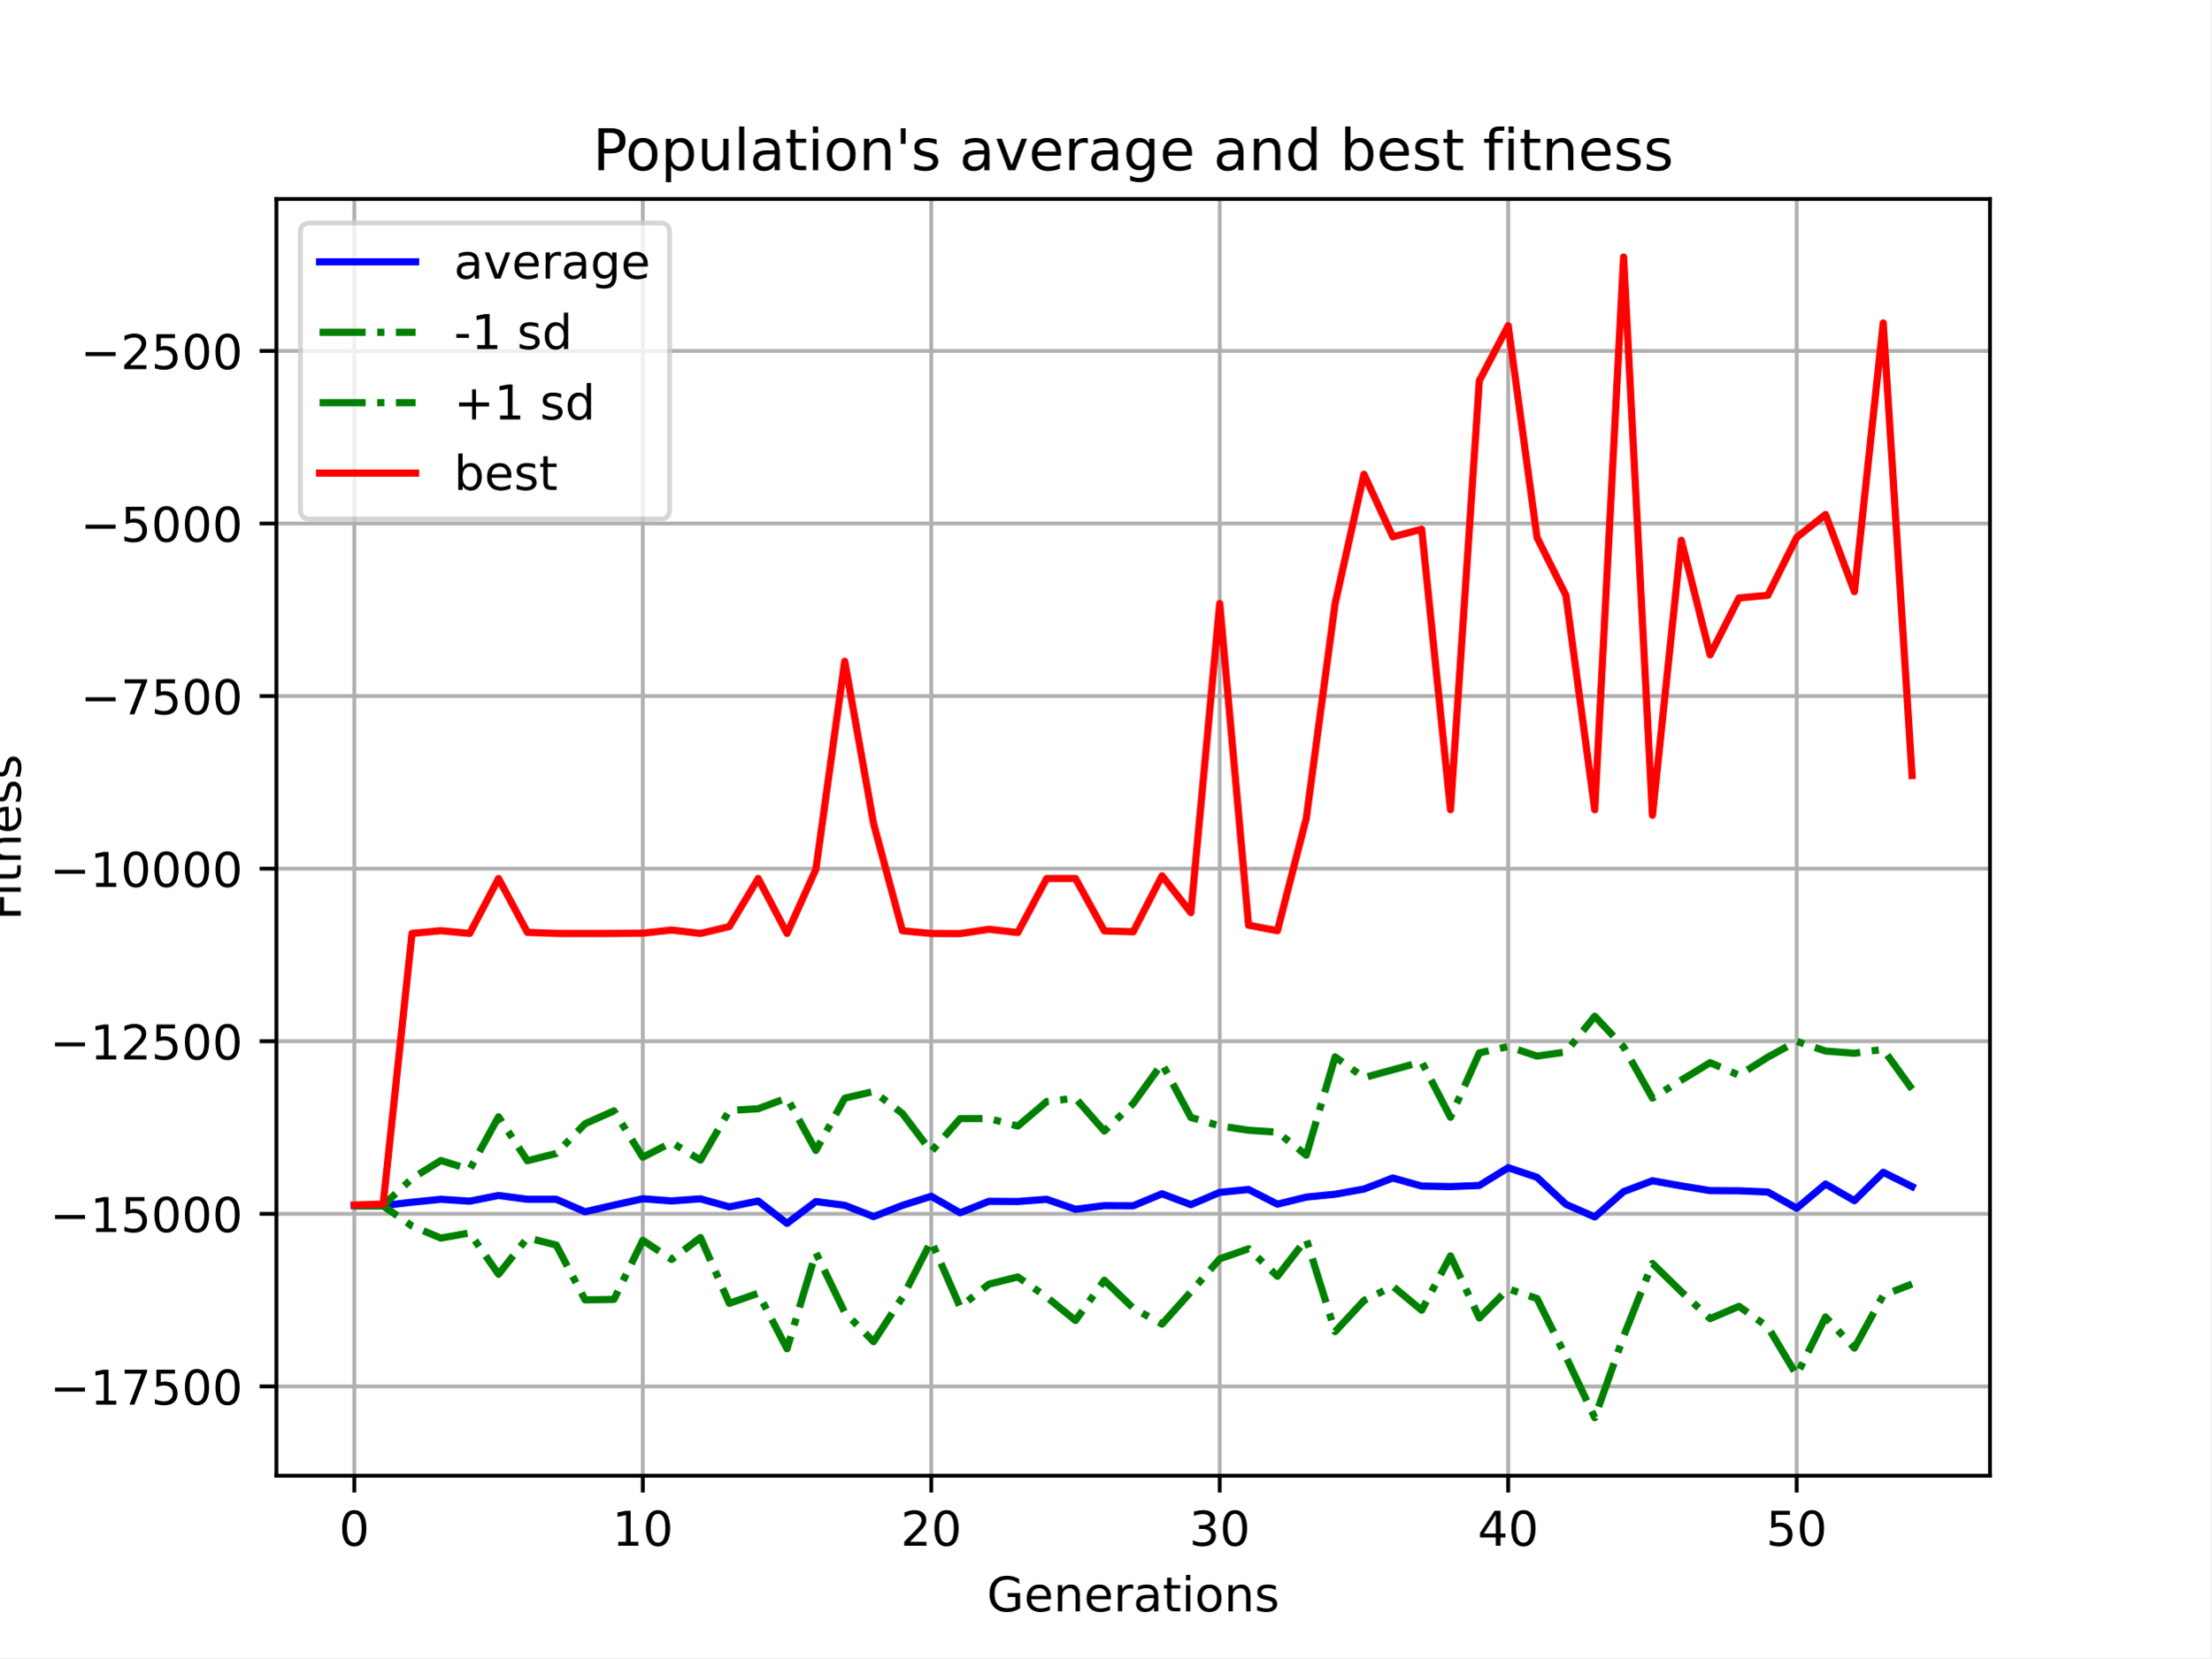
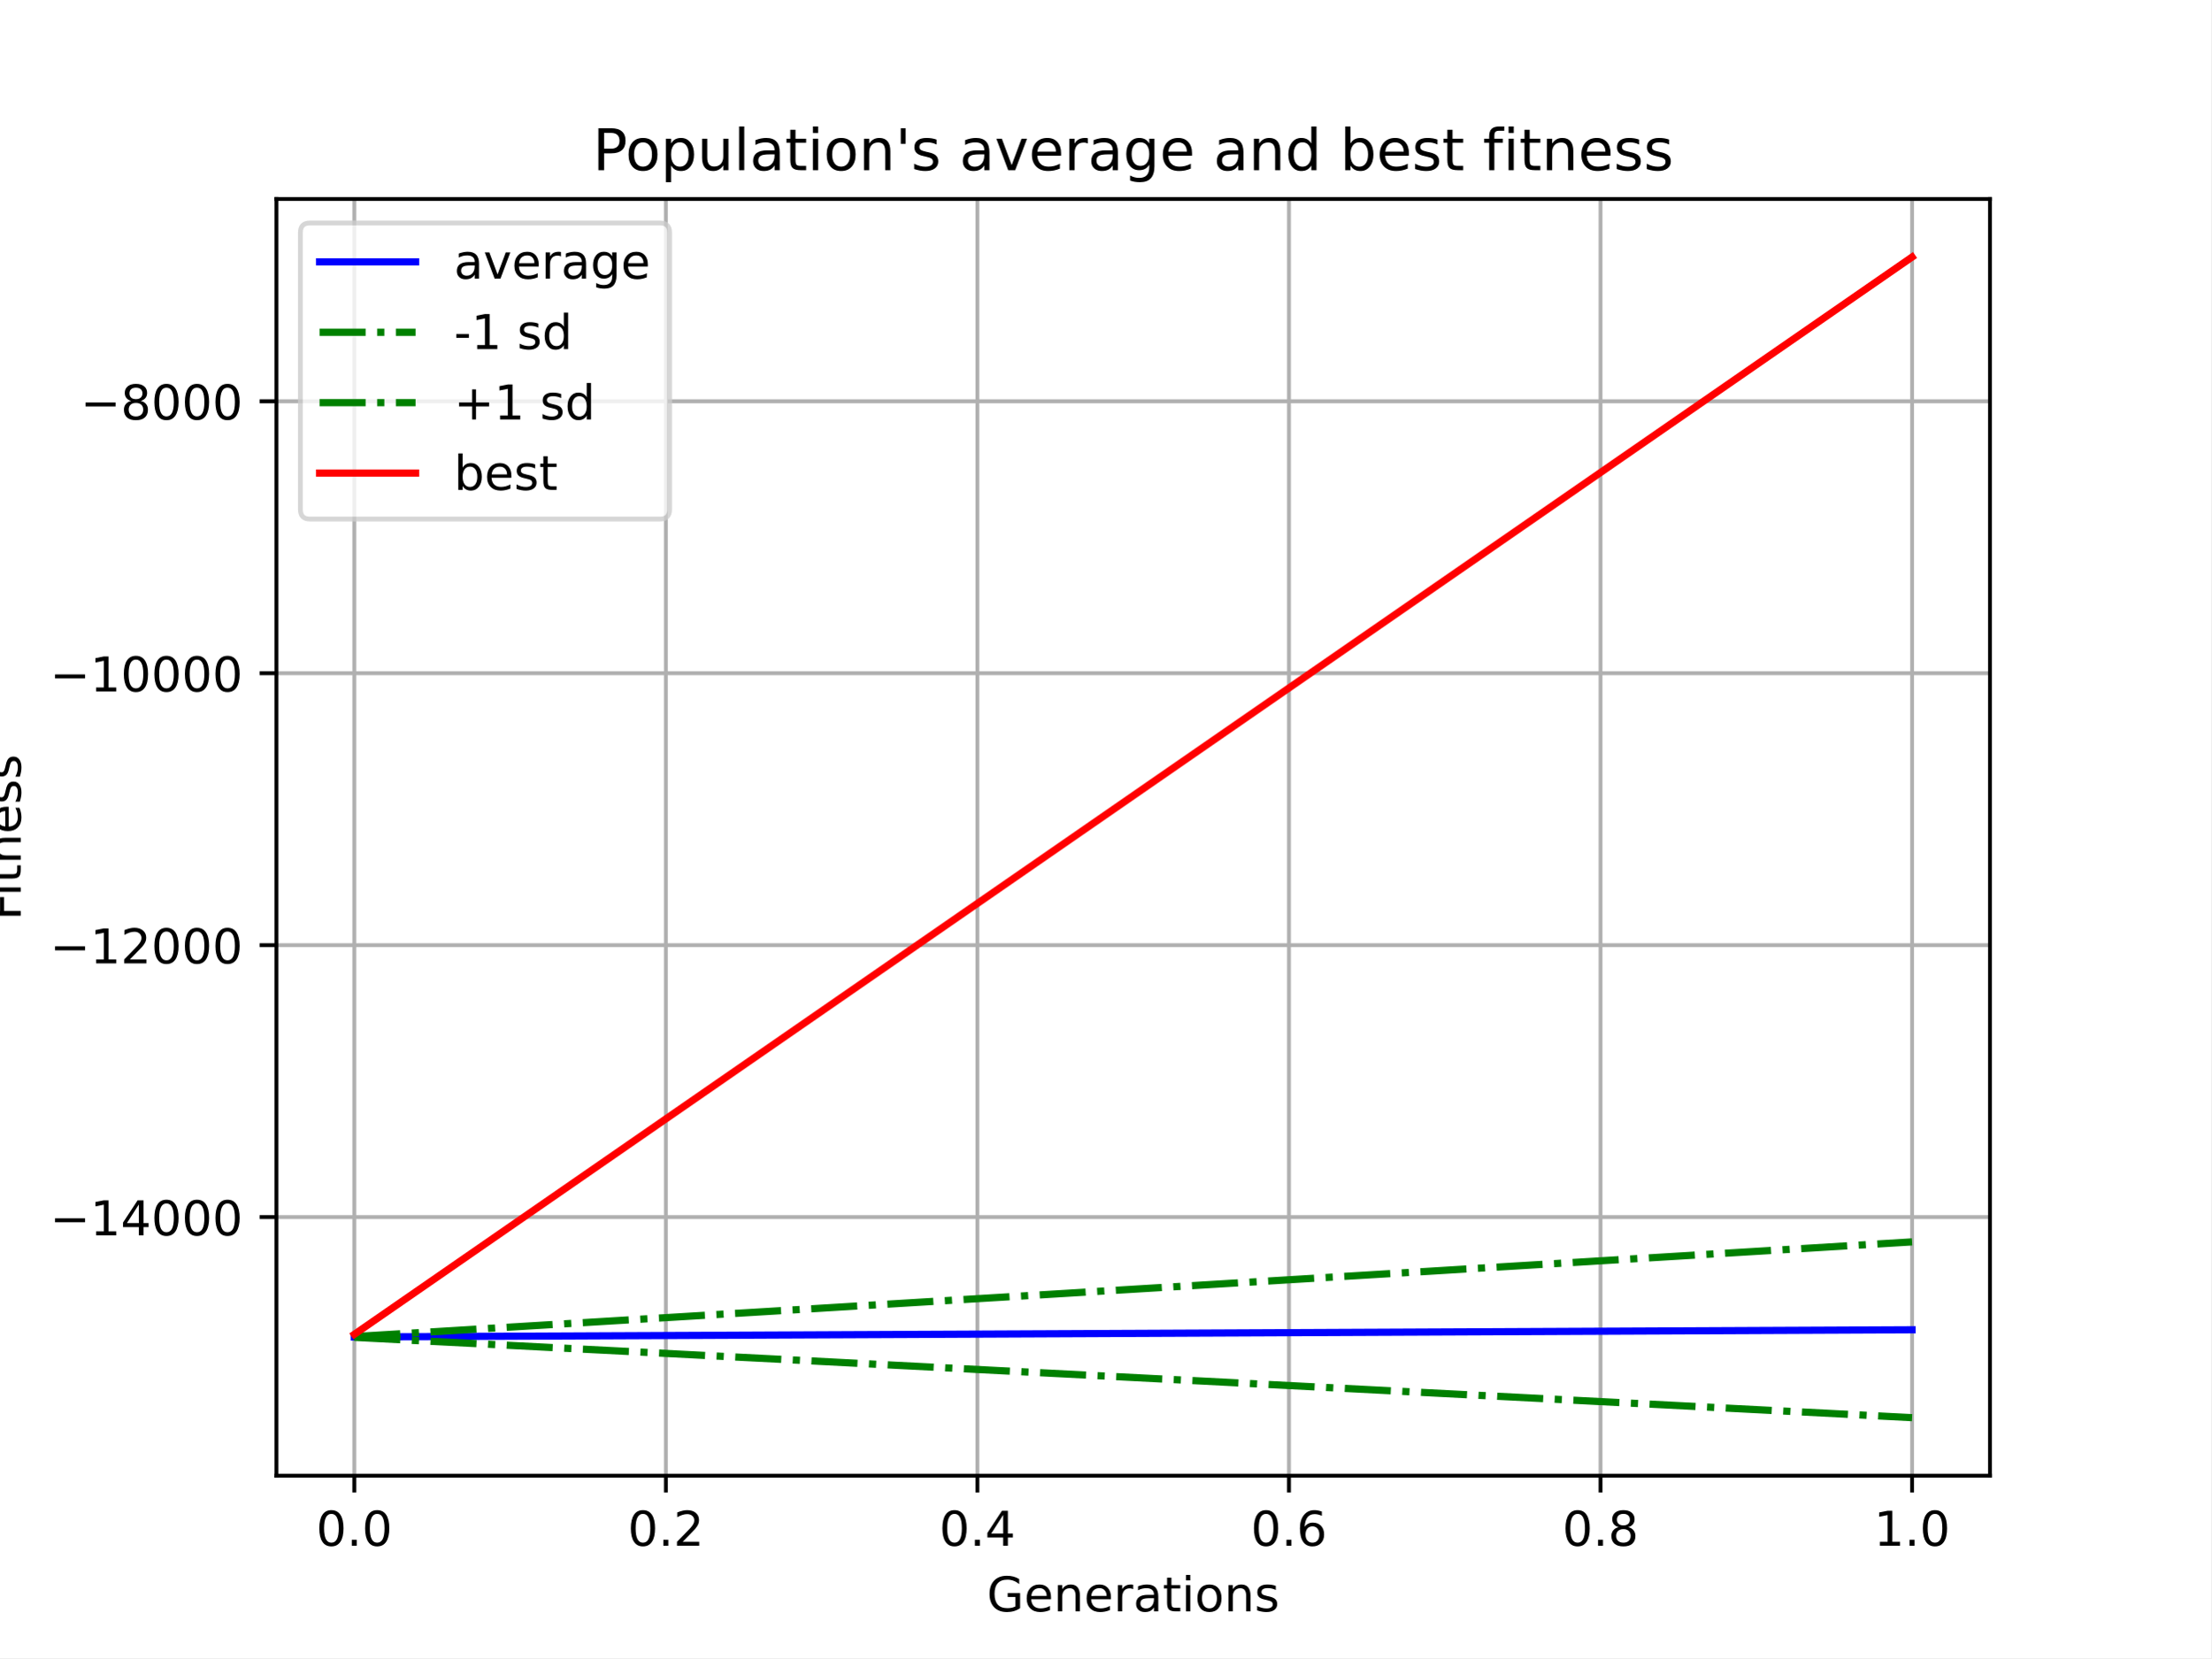
<svg xmlns="http://www.w3.org/2000/svg" xmlns:xlink="http://www.w3.org/1999/xlink" width="460.8pt" height="345.6pt" viewBox="0 0 460.8 345.6" version="1.1">
  <defs>
    <style type="text/css">*{stroke-linejoin: round; stroke-linecap: butt}</style>
  </defs>
  <g id="figure_1">
    <g id="patch_1">
      <path d="M 0 345.6  L 460.8 345.6  L 460.8 0  L 0 0  z " style="fill: #ffffff" />
    </g>
    <g id="axes_1">
      <g id="patch_2">
        <path d="M 57.6 307.584  L 414.72 307.584  L 414.72 41.472  L 57.6 41.472  z " style="fill: #ffffff" />
      </g>
      <g id="matplotlib.axis_1">
        <g id="xtick_1">
          <g id="line2d_1">
-             <path d="M 73.833 307.584  L 73.833 41.472  " clip-path="url(#pc291b8b04b)" style="fill: none; stroke: #b0b0b0; stroke-width: 0.8; stroke-linecap: square" />
+             <path d="M 73.833 307.584  L 73.833 41.472  " clip-path="url(#p7a23add2ac)" style="fill: none; stroke: #b0b0b0; stroke-width: 0.8; stroke-linecap: square" />
          </g>
          <g id="line2d_2">
            <defs>
-               <path id="m981772b7ef" d="M 0 0  L 0 3.5  " style="stroke: #000000; stroke-width: 0.8" />
-             </defs>
-             <g>
-               <use xlink:href="#m981772b7ef" x="73.833" y="307.584" style="stroke: #000000; stroke-width: 0.8" />
+               <path id="m51b0573de5" d="M 0 0  L 0 3.5  " style="stroke: #000000; stroke-width: 0.8" />
+             </defs>
+             <g>
+               <use xlink:href="#m51b0573de5" x="73.833" y="307.584" style="stroke: #000000; stroke-width: 0.8" />
            </g>
          </g>
          <g id="text_1">
-             <g transform="translate(70.65148 322.1824)scale(0.1 -0.1)">
+             <g transform="translate(65.88116 322.1824)scale(0.1 -0.1)">
              <defs>
                <path id="DejaVuSans-30" d="M 2034 4250  Q 1547 4250 1301 3770  Q 1056 3291 1056 2328  Q 1056 1369 1301 889  Q 1547 409 2034 409  Q 2525 409 2770 889  Q 3016 1369 3016 2328  Q 3016 3291 2770 3770  Q 2525 4250 2034 4250  z M 2034 4750  Q 2819 4750 3233 4129  Q 3647 3509 3647 2328  Q 3647 1150 3233 529  Q 2819 -91 2034 -91  Q 1250 -91 836 529  Q 422 1150 422 2328  Q 422 3509 836 4129  Q 1250 4750 2034 4750  z " transform="scale(0.015625)" />
+                 <path id="DejaVuSans-2e" d="M 684 794  L 1344 794  L 1344 0  L 684 0  L 684 794  z " transform="scale(0.015625)" />
              </defs>
              <use xlink:href="#DejaVuSans-30" />
+               <use xlink:href="#DejaVuSans-2e" x="63.623" />
+               <use xlink:href="#DejaVuSans-30" x="95.41" />
            </g>
          </g>
        </g>
        <g id="xtick_2">
          <g id="line2d_3">
-             <path d="M 133.954 307.584  L 133.954 41.472  " clip-path="url(#pc291b8b04b)" style="fill: none; stroke: #b0b0b0; stroke-width: 0.8; stroke-linecap: square" />
+             <path d="M 138.764 307.584  L 138.764 41.472  " clip-path="url(#p7a23add2ac)" style="fill: none; stroke: #b0b0b0; stroke-width: 0.8; stroke-linecap: square" />
          </g>
          <g id="line2d_4">
            <g>
-               <use xlink:href="#m981772b7ef" x="133.954" y="307.584" style="stroke: #000000; stroke-width: 0.8" />
+               <use xlink:href="#m51b0573de5" x="138.764" y="307.584" style="stroke: #000000; stroke-width: 0.8" />
            </g>
          </g>
          <g id="text_2">
-             <g transform="translate(127.5914 322.1824)scale(0.1 -0.1)">
-               <defs>
-                 <path id="DejaVuSans-31" d="M 794 531  L 1825 531  L 1825 4091  L 703 3866  L 703 4441  L 1819 4666  L 2450 4666  L 2450 531  L 3481 531  L 3481 0  L 794 0  L 794 531  z " transform="scale(0.015625)" />
-               </defs>
-               <use xlink:href="#DejaVuSans-31" />
-               <use xlink:href="#DejaVuSans-30" x="63.623" />
+             <g transform="translate(130.8121 322.1824)scale(0.1 -0.1)">
+               <defs>
+                 <path id="DejaVuSans-32" d="M 1228 531  L 3431 531  L 3431 0  L 469 0  L 469 531  Q 828 903 1448 1529  Q 2069 2156 2228 2338  Q 2531 2678 2651 2914  Q 2772 3150 2772 3378  Q 2772 3750 2511 3984  Q 2250 4219 1831 4219  Q 1534 4219 1204 4116  Q 875 4013 500 3803  L 500 4441  Q 881 4594 1212 4672  Q 1544 4750 1819 4750  Q 2544 4750 2975 4387  Q 3406 4025 3406 3419  Q 3406 3131 3298 2873  Q 3191 2616 2906 2266  Q 2828 2175 2409 1742  Q 1991 1309 1228 531  z " transform="scale(0.015625)" />
+               </defs>
+               <use xlink:href="#DejaVuSans-30" />
+               <use xlink:href="#DejaVuSans-2e" x="63.623" />
+               <use xlink:href="#DejaVuSans-32" x="95.41" />
            </g>
          </g>
        </g>
        <g id="xtick_3">
          <g id="line2d_5">
-             <path d="M 194.075 307.584  L 194.075 41.472  " clip-path="url(#pc291b8b04b)" style="fill: none; stroke: #b0b0b0; stroke-width: 0.8; stroke-linecap: square" />
+             <path d="M 203.695 307.584  L 203.695 41.472  " clip-path="url(#p7a23add2ac)" style="fill: none; stroke: #b0b0b0; stroke-width: 0.8; stroke-linecap: square" />
          </g>
          <g id="line2d_6">
            <g>
-               <use xlink:href="#m981772b7ef" x="194.075" y="307.584" style="stroke: #000000; stroke-width: 0.8" />
+               <use xlink:href="#m51b0573de5" x="203.695" y="307.584" style="stroke: #000000; stroke-width: 0.8" />
            </g>
          </g>
          <g id="text_3">
-             <g transform="translate(187.7127 322.1824)scale(0.1 -0.1)">
-               <defs>
-                 <path id="DejaVuSans-32" d="M 1228 531  L 3431 531  L 3431 0  L 469 0  L 469 531  Q 828 903 1448 1529  Q 2069 2156 2228 2338  Q 2531 2678 2651 2914  Q 2772 3150 2772 3378  Q 2772 3750 2511 3984  Q 2250 4219 1831 4219  Q 1534 4219 1204 4116  Q 875 4013 500 3803  L 500 4441  Q 881 4594 1212 4672  Q 1544 4750 1819 4750  Q 2544 4750 2975 4387  Q 3406 4025 3406 3419  Q 3406 3131 3298 2873  Q 3191 2616 2906 2266  Q 2828 2175 2409 1742  Q 1991 1309 1228 531  z " transform="scale(0.015625)" />
-               </defs>
-               <use xlink:href="#DejaVuSans-32" />
-               <use xlink:href="#DejaVuSans-30" x="63.623" />
+             <g transform="translate(195.743 322.1824)scale(0.1 -0.1)">
+               <defs>
+                 <path id="DejaVuSans-34" d="M 2419 4116  L 825 1625  L 2419 1625  L 2419 4116  z M 2253 4666  L 3047 4666  L 3047 1625  L 3713 1625  L 3713 1100  L 3047 1100  L 3047 0  L 2419 0  L 2419 1100  L 313 1100  L 313 1709  L 2253 4666  z " transform="scale(0.015625)" />
+               </defs>
+               <use xlink:href="#DejaVuSans-30" />
+               <use xlink:href="#DejaVuSans-2e" x="63.623" />
+               <use xlink:href="#DejaVuSans-34" x="95.41" />
            </g>
          </g>
        </g>
        <g id="xtick_4">
          <g id="line2d_7">
-             <path d="M 254.196 307.584  L 254.196 41.472  " clip-path="url(#pc291b8b04b)" style="fill: none; stroke: #b0b0b0; stroke-width: 0.8; stroke-linecap: square" />
+             <path d="M 268.625 307.584  L 268.625 41.472  " clip-path="url(#p7a23add2ac)" style="fill: none; stroke: #b0b0b0; stroke-width: 0.8; stroke-linecap: square" />
          </g>
          <g id="line2d_8">
            <g>
-               <use xlink:href="#m981772b7ef" x="254.196" y="307.584" style="stroke: #000000; stroke-width: 0.8" />
+               <use xlink:href="#m51b0573de5" x="268.625" y="307.584" style="stroke: #000000; stroke-width: 0.8" />
            </g>
          </g>
          <g id="text_4">
-             <g transform="translate(247.8339 322.1824)scale(0.1 -0.1)">
-               <defs>
-                 <path id="DejaVuSans-33" d="M 2597 2516  Q 3050 2419 3304 2112  Q 3559 1806 3559 1356  Q 3559 666 3084 287  Q 2609 -91 1734 -91  Q 1441 -91 1130 -33  Q 819 25 488 141  L 488 750  Q 750 597 1062 519  Q 1375 441 1716 441  Q 2309 441 2620 675  Q 2931 909 2931 1356  Q 2931 1769 2642 2001  Q 2353 2234 1838 2234  L 1294 2234  L 1294 2753  L 1863 2753  Q 2328 2753 2575 2939  Q 2822 3125 2822 3475  Q 2822 3834 2567 4026  Q 2313 4219 1838 4219  Q 1578 4219 1281 4162  Q 984 4106 628 3988  L 628 4550  Q 988 4650 1302 4700  Q 1616 4750 1894 4750  Q 2613 4750 3031 4423  Q 3450 4097 3450 3541  Q 3450 3153 3228 2886  Q 3006 2619 2597 2516  z " transform="scale(0.015625)" />
-               </defs>
-               <use xlink:href="#DejaVuSans-33" />
-               <use xlink:href="#DejaVuSans-30" x="63.623" />
+             <g transform="translate(260.6739 322.1824)scale(0.1 -0.1)">
+               <defs>
+                 <path id="DejaVuSans-36" d="M 2113 2584  Q 1688 2584 1439 2293  Q 1191 2003 1191 1497  Q 1191 994 1439 701  Q 1688 409 2113 409  Q 2538 409 2786 701  Q 3034 994 3034 1497  Q 3034 2003 2786 2293  Q 2538 2584 2113 2584  z M 3366 4563  L 3366 3988  Q 3128 4100 2886 4159  Q 2644 4219 2406 4219  Q 1781 4219 1451 3797  Q 1122 3375 1075 2522  Q 1259 2794 1537 2939  Q 1816 3084 2150 3084  Q 2853 3084 3261 2657  Q 3669 2231 3669 1497  Q 3669 778 3244 343  Q 2819 -91 2113 -91  Q 1303 -91 875 529  Q 447 1150 447 2328  Q 447 3434 972 4092  Q 1497 4750 2381 4750  Q 2619 4750 2861 4703  Q 3103 4656 3366 4563  z " transform="scale(0.015625)" />
+               </defs>
+               <use xlink:href="#DejaVuSans-30" />
+               <use xlink:href="#DejaVuSans-2e" x="63.623" />
+               <use xlink:href="#DejaVuSans-36" x="95.41" />
            </g>
          </g>
        </g>
        <g id="xtick_5">
          <g id="line2d_9">
-             <path d="M 314.318 307.584  L 314.318 41.472  " clip-path="url(#pc291b8b04b)" style="fill: none; stroke: #b0b0b0; stroke-width: 0.8; stroke-linecap: square" />
+             <path d="M 333.556 307.584  L 333.556 41.472  " clip-path="url(#p7a23add2ac)" style="fill: none; stroke: #b0b0b0; stroke-width: 0.8; stroke-linecap: square" />
          </g>
          <g id="line2d_10">
            <g>
-               <use xlink:href="#m981772b7ef" x="314.318" y="307.584" style="stroke: #000000; stroke-width: 0.8" />
+               <use xlink:href="#m51b0573de5" x="333.556" y="307.584" style="stroke: #000000; stroke-width: 0.8" />
            </g>
          </g>
          <g id="text_5">
-             <g transform="translate(307.9551 322.1824)scale(0.1 -0.1)">
-               <defs>
-                 <path id="DejaVuSans-34" d="M 2419 4116  L 825 1625  L 2419 1625  L 2419 4116  z M 2253 4666  L 3047 4666  L 3047 1625  L 3713 1625  L 3713 1100  L 3047 1100  L 3047 0  L 2419 0  L 2419 1100  L 313 1100  L 313 1709  L 2253 4666  z " transform="scale(0.015625)" />
-               </defs>
-               <use xlink:href="#DejaVuSans-34" />
-               <use xlink:href="#DejaVuSans-30" x="63.623" />
+             <g transform="translate(325.6048 322.1824)scale(0.1 -0.1)">
+               <defs>
+                 <path id="DejaVuSans-38" d="M 2034 2216  Q 1584 2216 1326 1975  Q 1069 1734 1069 1313  Q 1069 891 1326 650  Q 1584 409 2034 409  Q 2484 409 2743 651  Q 3003 894 3003 1313  Q 3003 1734 2745 1975  Q 2488 2216 2034 2216  z M 1403 2484  Q 997 2584 770 2862  Q 544 3141 544 3541  Q 544 4100 942 4425  Q 1341 4750 2034 4750  Q 2731 4750 3128 4425  Q 3525 4100 3525 3541  Q 3525 3141 3298 2862  Q 3072 2584 2669 2484  Q 3125 2378 3379 2068  Q 3634 1759 3634 1313  Q 3634 634 3220 271  Q 2806 -91 2034 -91  Q 1263 -91 848 271  Q 434 634 434 1313  Q 434 1759 690 2068  Q 947 2378 1403 2484  z M 1172 3481  Q 1172 3119 1398 2916  Q 1625 2713 2034 2713  Q 2441 2713 2670 2916  Q 2900 3119 2900 3481  Q 2900 3844 2670 4047  Q 2441 4250 2034 4250  Q 1625 4250 1398 4047  Q 1172 3844 1172 3481  z " transform="scale(0.015625)" />
+               </defs>
+               <use xlink:href="#DejaVuSans-30" />
+               <use xlink:href="#DejaVuSans-2e" x="63.623" />
+               <use xlink:href="#DejaVuSans-38" x="95.41" />
            </g>
          </g>
        </g>
        <g id="xtick_6">
          <g id="line2d_11">
-             <path d="M 374.439 307.584  L 374.439 41.472  " clip-path="url(#pc291b8b04b)" style="fill: none; stroke: #b0b0b0; stroke-width: 0.8; stroke-linecap: square" />
+             <path d="M 398.487 307.584  L 398.487 41.472  " clip-path="url(#p7a23add2ac)" style="fill: none; stroke: #b0b0b0; stroke-width: 0.8; stroke-linecap: square" />
          </g>
          <g id="line2d_12">
            <g>
-               <use xlink:href="#m981772b7ef" x="374.439" y="307.584" style="stroke: #000000; stroke-width: 0.8" />
+               <use xlink:href="#m51b0573de5" x="398.487" y="307.584" style="stroke: #000000; stroke-width: 0.8" />
            </g>
          </g>
          <g id="text_6">
-             <g transform="translate(368.0763 322.1824)scale(0.1 -0.1)">
-               <defs>
-                 <path id="DejaVuSans-35" d="M 691 4666  L 3169 4666  L 3169 4134  L 1269 4134  L 1269 2991  Q 1406 3038 1543 3061  Q 1681 3084 1819 3084  Q 2600 3084 3056 2656  Q 3513 2228 3513 1497  Q 3513 744 3044 326  Q 2575 -91 1722 -91  Q 1428 -91 1123 -41  Q 819 9 494 109  L 494 744  Q 775 591 1075 516  Q 1375 441 1709 441  Q 2250 441 2565 725  Q 2881 1009 2881 1497  Q 2881 1984 2565 2268  Q 2250 2553 1709 2553  Q 1456 2553 1204 2497  Q 953 2441 691 2322  L 691 4666  z " transform="scale(0.015625)" />
-               </defs>
-               <use xlink:href="#DejaVuSans-35" />
-               <use xlink:href="#DejaVuSans-30" x="63.623" />
+             <g transform="translate(390.5357 322.1824)scale(0.1 -0.1)">
+               <defs>
+                 <path id="DejaVuSans-31" d="M 794 531  L 1825 531  L 1825 4091  L 703 3866  L 703 4441  L 1819 4666  L 2450 4666  L 2450 531  L 3481 531  L 3481 0  L 794 0  L 794 531  z " transform="scale(0.015625)" />
+               </defs>
+               <use xlink:href="#DejaVuSans-31" />
+               <use xlink:href="#DejaVuSans-2e" x="63.623" />
+               <use xlink:href="#DejaVuSans-30" x="95.41" />
            </g>
          </g>
        </g>
        <g id="text_7">
          <g transform="translate(205.6623 335.8606)scale(0.1 -0.1)">
            <defs>
              <path id="DejaVuSans-47" d="M 3809 666  L 3809 1919  L 2778 1919  L 2778 2438  L 4434 2438  L 4434 434  Q 4069 175 3628 42  Q 3188 -91 2688 -91  Q 1594 -91 976 548  Q 359 1188 359 2328  Q 359 3472 976 4111  Q 1594 4750 2688 4750  Q 3144 4750 3555 4637  Q 3966 4525 4313 4306  L 4313 3634  Q 3963 3931 3569 4081  Q 3175 4231 2741 4231  Q 1884 4231 1454 3753  Q 1025 3275 1025 2328  Q 1025 1384 1454 906  Q 1884 428 2741 428  Q 3075 428 3337 486  Q 3600 544 3809 666  z " transform="scale(0.015625)" />
              <path id="DejaVuSans-65" d="M 3597 1894  L 3597 1613  L 953 1613  Q 991 1019 1311 708  Q 1631 397 2203 397  Q 2534 397 2845 478  Q 3156 559 3463 722  L 3463 178  Q 3153 47 2828 -22  Q 2503 -91 2169 -91  Q 1331 -91 842 396  Q 353 884 353 1716  Q 353 2575 817 3079  Q 1281 3584 2069 3584  Q 2775 3584 3186 3129  Q 3597 2675 3597 1894  z M 3022 2063  Q 3016 2534 2758 2815  Q 2500 3097 2075 3097  Q 1594 3097 1305 2825  Q 1016 2553 972 2059  L 3022 2063  z " transform="scale(0.015625)" />
              <path id="DejaVuSans-6e" d="M 3513 2113  L 3513 0  L 2938 0  L 2938 2094  Q 2938 2591 2744 2837  Q 2550 3084 2163 3084  Q 1697 3084 1428 2787  Q 1159 2491 1159 1978  L 1159 0  L 581 0  L 581 3500  L 1159 3500  L 1159 2956  Q 1366 3272 1645 3428  Q 1925 3584 2291 3584  Q 2894 3584 3203 3211  Q 3513 2838 3513 2113  z " transform="scale(0.015625)" />
              <path id="DejaVuSans-72" d="M 2631 2963  Q 2534 3019 2420 3045  Q 2306 3072 2169 3072  Q 1681 3072 1420 2755  Q 1159 2438 1159 1844  L 1159 0  L 581 0  L 581 3500  L 1159 3500  L 1159 2956  Q 1341 3275 1631 3429  Q 1922 3584 2338 3584  Q 2397 3584 2469 3576  Q 2541 3569 2628 3553  L 2631 2963  z " transform="scale(0.015625)" />
              <path id="DejaVuSans-61" d="M 2194 1759  Q 1497 1759 1228 1600  Q 959 1441 959 1056  Q 959 750 1161 570  Q 1363 391 1709 391  Q 2188 391 2477 730  Q 2766 1069 2766 1631  L 2766 1759  L 2194 1759  z M 3341 1997  L 3341 0  L 2766 0  L 2766 531  Q 2569 213 2275 61  Q 1981 -91 1556 -91  Q 1019 -91 701 211  Q 384 513 384 1019  Q 384 1609 779 1909  Q 1175 2209 1959 2209  L 2766 2209  L 2766 2266  Q 2766 2663 2505 2880  Q 2244 3097 1772 3097  Q 1472 3097 1187 3025  Q 903 2953 641 2809  L 641 3341  Q 956 3463 1253 3523  Q 1550 3584 1831 3584  Q 2591 3584 2966 3190  Q 3341 2797 3341 1997  z " transform="scale(0.015625)" />
              <path id="DejaVuSans-74" d="M 1172 4494  L 1172 3500  L 2356 3500  L 2356 3053  L 1172 3053  L 1172 1153  Q 1172 725 1289 603  Q 1406 481 1766 481  L 2356 481  L 2356 0  L 1766 0  Q 1100 0 847 248  Q 594 497 594 1153  L 594 3053  L 172 3053  L 172 3500  L 594 3500  L 594 4494  L 1172 4494  z " transform="scale(0.015625)" />
              <path id="DejaVuSans-69" d="M 603 3500  L 1178 3500  L 1178 0  L 603 0  L 603 3500  z M 603 4863  L 1178 4863  L 1178 4134  L 603 4134  L 603 4863  z " transform="scale(0.015625)" />
              <path id="DejaVuSans-6f" d="M 1959 3097  Q 1497 3097 1228 2736  Q 959 2375 959 1747  Q 959 1119 1226 758  Q 1494 397 1959 397  Q 2419 397 2687 759  Q 2956 1122 2956 1747  Q 2956 2369 2687 2733  Q 2419 3097 1959 3097  z M 1959 3584  Q 2709 3584 3137 3096  Q 3566 2609 3566 1747  Q 3566 888 3137 398  Q 2709 -91 1959 -91  Q 1206 -91 779 398  Q 353 888 353 1747  Q 353 2609 779 3096  Q 1206 3584 1959 3584  z " transform="scale(0.015625)" />
              <path id="DejaVuSans-73" d="M 2834 3397  L 2834 2853  Q 2591 2978 2328 3040  Q 2066 3103 1784 3103  Q 1356 3103 1142 2972  Q 928 2841 928 2578  Q 928 2378 1081 2264  Q 1234 2150 1697 2047  L 1894 2003  Q 2506 1872 2764 1633  Q 3022 1394 3022 966  Q 3022 478 2636 193  Q 2250 -91 1575 -91  Q 1294 -91 989 -36  Q 684 19 347 128  L 347 722  Q 666 556 975 473  Q 1284 391 1588 391  Q 1994 391 2212 530  Q 2431 669 2431 922  Q 2431 1156 2273 1281  Q 2116 1406 1581 1522  L 1381 1569  Q 847 1681 609 1914  Q 372 2147 372 2553  Q 372 3047 722 3315  Q 1072 3584 1716 3584  Q 2034 3584 2315 3537  Q 2597 3491 2834 3397  z " transform="scale(0.015625)" />
            </defs>
            <use xlink:href="#DejaVuSans-47" />
            <use xlink:href="#DejaVuSans-65" x="77.49" />
            <use xlink:href="#DejaVuSans-6e" x="139.014" />
            <use xlink:href="#DejaVuSans-65" x="202.393" />
            <use xlink:href="#DejaVuSans-72" x="263.916" />
            <use xlink:href="#DejaVuSans-61" x="305.029" />
            <use xlink:href="#DejaVuSans-74" x="366.309" />
            <use xlink:href="#DejaVuSans-69" x="405.518" />
            <use xlink:href="#DejaVuSans-6f" x="433.301" />
            <use xlink:href="#DejaVuSans-6e" x="494.482" />
            <use xlink:href="#DejaVuSans-73" x="557.861" />
          </g>
        </g>
      </g>
      <g id="matplotlib.axis_2">
        <g id="ytick_1">
          <g id="line2d_13">
-             <path d="M 57.6 288.973  L 414.72 288.973  " clip-path="url(#pc291b8b04b)" style="fill: none; stroke: #b0b0b0; stroke-width: 0.8; stroke-linecap: square" />
+             <path d="M 57.6 253.684  L 414.72 253.684  " clip-path="url(#p7a23add2ac)" style="fill: none; stroke: #b0b0b0; stroke-width: 0.8; stroke-linecap: square" />
          </g>
          <g id="line2d_14">
            <defs>
-               <path id="m8f129cf5a0" d="M 0 0  L -3.5 0  " style="stroke: #000000; stroke-width: 0.8" />
-             </defs>
-             <g>
-               <use xlink:href="#m8f129cf5a0" x="57.6" y="288.973" style="stroke: #000000; stroke-width: 0.8" />
+               <path id="mf8345392e1" d="M 0 0  L -3.5 0  " style="stroke: #000000; stroke-width: 0.8" />
+             </defs>
+             <g>
+               <use xlink:href="#mf8345392e1" x="57.6" y="253.684" style="stroke: #000000; stroke-width: 0.8" />
            </g>
          </g>
          <g id="text_8">
-             <g transform="translate(10.40781 292.772)scale(0.1 -0.1)">
+             <g transform="translate(10.40781 257.4833)scale(0.1 -0.1)">
              <defs>
                <path id="DejaVuSans-2212" d="M 678 2272  L 4684 2272  L 4684 1741  L 678 1741  L 678 2272  z " transform="scale(0.015625)" />
-                 <path id="DejaVuSans-37" d="M 525 4666  L 3525 4666  L 3525 4397  L 1831 0  L 1172 0  L 2766 4134  L 525 4134  L 525 4666  z " transform="scale(0.015625)" />
              </defs>
              <use xlink:href="#DejaVuSans-2212" />
              <use xlink:href="#DejaVuSans-31" x="83.789" />
-               <use xlink:href="#DejaVuSans-37" x="147.412" />
-               <use xlink:href="#DejaVuSans-35" x="211.035" />
-               <use xlink:href="#DejaVuSans-30" x="274.658" />
-               <use xlink:href="#DejaVuSans-30" x="338.281" />
-             </g>
-           </g>
-         </g>
-         <g id="ytick_2">
-           <g id="line2d_15">
-             <path d="M 57.6 253  L 414.72 253  " clip-path="url(#pc291b8b04b)" style="fill: none; stroke: #b0b0b0; stroke-width: 0.8; stroke-linecap: square" />
-           </g>
-           <g id="line2d_16">
-             <g>
-               <use xlink:href="#m8f129cf5a0" x="57.6" y="253" style="stroke: #000000; stroke-width: 0.8" />
-             </g>
-           </g>
-           <g id="text_9">
-             <g transform="translate(10.40781 256.7988)scale(0.1 -0.1)">
-               <use xlink:href="#DejaVuSans-2212" />
-               <use xlink:href="#DejaVuSans-31" x="83.789" />
-               <use xlink:href="#DejaVuSans-35" x="147.412" />
+               <use xlink:href="#DejaVuSans-34" x="147.412" />
              <use xlink:href="#DejaVuSans-30" x="211.035" />
              <use xlink:href="#DejaVuSans-30" x="274.658" />
              <use xlink:href="#DejaVuSans-30" x="338.281" />
            </g>
          </g>
        </g>
-         <g id="ytick_3">
-           <g id="line2d_17">
-             <path d="M 57.6 217.026  L 414.72 217.026  " clip-path="url(#pc291b8b04b)" style="fill: none; stroke: #b0b0b0; stroke-width: 0.8; stroke-linecap: square" />
-           </g>
-           <g id="line2d_18">
-             <g>
-               <use xlink:href="#m8f129cf5a0" x="57.6" y="217.026" style="stroke: #000000; stroke-width: 0.8" />
-             </g>
-           </g>
-           <g id="text_10">
-             <g transform="translate(10.40781 220.8256)scale(0.1 -0.1)">
+         <g id="ytick_2">
+           <g id="line2d_15">
+             <path d="M 57.6 197  L 414.72 197  " clip-path="url(#p7a23add2ac)" style="fill: none; stroke: #b0b0b0; stroke-width: 0.8; stroke-linecap: square" />
+           </g>
+           <g id="line2d_16">
+             <g>
+               <use xlink:href="#mf8345392e1" x="57.6" y="197" style="stroke: #000000; stroke-width: 0.8" />
+             </g>
+           </g>
+           <g id="text_9">
+             <g transform="translate(10.40781 200.7995)scale(0.1 -0.1)">
              <use xlink:href="#DejaVuSans-2212" />
              <use xlink:href="#DejaVuSans-31" x="83.789" />
              <use xlink:href="#DejaVuSans-32" x="147.412" />
-               <use xlink:href="#DejaVuSans-35" x="211.035" />
+               <use xlink:href="#DejaVuSans-30" x="211.035" />
              <use xlink:href="#DejaVuSans-30" x="274.658" />
              <use xlink:href="#DejaVuSans-30" x="338.281" />
            </g>
          </g>
        </g>
-         <g id="ytick_4">
-           <g id="line2d_19">
-             <path d="M 57.6 181.053  L 414.72 181.053  " clip-path="url(#pc291b8b04b)" style="fill: none; stroke: #b0b0b0; stroke-width: 0.8; stroke-linecap: square" />
-           </g>
-           <g id="line2d_20">
-             <g>
-               <use xlink:href="#m8f129cf5a0" x="57.6" y="181.053" style="stroke: #000000; stroke-width: 0.8" />
-             </g>
-           </g>
-           <g id="text_11">
-             <g transform="translate(10.40781 184.8524)scale(0.1 -0.1)">
+         <g id="ytick_3">
+           <g id="line2d_17">
+             <path d="M 57.6 140.316  L 414.72 140.316  " clip-path="url(#p7a23add2ac)" style="fill: none; stroke: #b0b0b0; stroke-width: 0.8; stroke-linecap: square" />
+           </g>
+           <g id="line2d_18">
+             <g>
+               <use xlink:href="#mf8345392e1" x="57.6" y="140.316" style="stroke: #000000; stroke-width: 0.8" />
+             </g>
+           </g>
+           <g id="text_10">
+             <g transform="translate(10.40781 144.1157)scale(0.1 -0.1)">
              <use xlink:href="#DejaVuSans-2212" />
              <use xlink:href="#DejaVuSans-31" x="83.789" />
              <use xlink:href="#DejaVuSans-30" x="147.412" />
              <use xlink:href="#DejaVuSans-30" x="211.035" />
              <use xlink:href="#DejaVuSans-30" x="274.658" />
              <use xlink:href="#DejaVuSans-30" x="338.281" />
            </g>
          </g>
        </g>
-         <g id="ytick_5">
-           <g id="line2d_21">
-             <path d="M 57.6 145.08  L 414.72 145.08  " clip-path="url(#pc291b8b04b)" style="fill: none; stroke: #b0b0b0; stroke-width: 0.8; stroke-linecap: square" />
-           </g>
-           <g id="line2d_22">
-             <g>
-               <use xlink:href="#m8f129cf5a0" x="57.6" y="145.08" style="stroke: #000000; stroke-width: 0.8" />
-             </g>
-           </g>
-           <g id="text_12">
-             <g transform="translate(16.77031 148.8792)scale(0.1 -0.1)">
+         <g id="ytick_4">
+           <g id="line2d_19">
+             <path d="M 57.6 83.633  L 414.72 83.633  " clip-path="url(#p7a23add2ac)" style="fill: none; stroke: #b0b0b0; stroke-width: 0.8; stroke-linecap: square" />
+           </g>
+           <g id="line2d_20">
+             <g>
+               <use xlink:href="#mf8345392e1" x="57.6" y="83.633" style="stroke: #000000; stroke-width: 0.8" />
+             </g>
+           </g>
+           <g id="text_11">
+             <g transform="translate(16.77031 87.43181)scale(0.1 -0.1)">
              <use xlink:href="#DejaVuSans-2212" />
-               <use xlink:href="#DejaVuSans-37" x="83.789" />
-               <use xlink:href="#DejaVuSans-35" x="147.412" />
-               <use xlink:href="#DejaVuSans-30" x="211.035" />
-               <use xlink:href="#DejaVuSans-30" x="274.658" />
-             </g>
-           </g>
-         </g>
-         <g id="ytick_6">
-           <g id="line2d_23">
-             <path d="M 57.6 109.107  L 414.72 109.107  " clip-path="url(#pc291b8b04b)" style="fill: none; stroke: #b0b0b0; stroke-width: 0.8; stroke-linecap: square" />
-           </g>
-           <g id="line2d_24">
-             <g>
-               <use xlink:href="#m8f129cf5a0" x="57.6" y="109.107" style="stroke: #000000; stroke-width: 0.8" />
-             </g>
-           </g>
-           <g id="text_13">
-             <g transform="translate(16.77031 112.906)scale(0.1 -0.1)">
-               <use xlink:href="#DejaVuSans-2212" />
-               <use xlink:href="#DejaVuSans-35" x="83.789" />
+               <use xlink:href="#DejaVuSans-38" x="83.789" />
              <use xlink:href="#DejaVuSans-30" x="147.412" />
              <use xlink:href="#DejaVuSans-30" x="211.035" />
              <use xlink:href="#DejaVuSans-30" x="274.658" />
            </g>
          </g>
        </g>
-         <g id="ytick_7">
-           <g id="line2d_25">
-             <path d="M 57.6 73.134  L 414.72 73.134  " clip-path="url(#pc291b8b04b)" style="fill: none; stroke: #b0b0b0; stroke-width: 0.8; stroke-linecap: square" />
-           </g>
-           <g id="line2d_26">
-             <g>
-               <use xlink:href="#m8f129cf5a0" x="57.6" y="73.134" style="stroke: #000000; stroke-width: 0.8" />
-             </g>
-           </g>
-           <g id="text_14">
-             <g transform="translate(16.77031 76.93277)scale(0.1 -0.1)">
-               <use xlink:href="#DejaVuSans-2212" />
-               <use xlink:href="#DejaVuSans-32" x="83.789" />
-               <use xlink:href="#DejaVuSans-35" x="147.412" />
-               <use xlink:href="#DejaVuSans-30" x="211.035" />
-               <use xlink:href="#DejaVuSans-30" x="274.658" />
-             </g>
-           </g>
-         </g>
-         <g id="text_15">
+         <g id="text_12">
          <g transform="translate(4.328125 191.8452)rotate(-90)scale(0.1 -0.1)">
            <defs>
              <path id="DejaVuSans-46" d="M 628 4666  L 3309 4666  L 3309 4134  L 1259 4134  L 1259 2759  L 3109 2759  L 3109 2228  L 1259 2228  L 1259 0  L 628 0  L 628 4666  z " transform="scale(0.015625)" />
            </defs>
            <use xlink:href="#DejaVuSans-46" />
            <use xlink:href="#DejaVuSans-69" x="50.27" />
            <use xlink:href="#DejaVuSans-74" x="78.053" />
            <use xlink:href="#DejaVuSans-6e" x="117.262" />
            <use xlink:href="#DejaVuSans-65" x="180.641" />
            <use xlink:href="#DejaVuSans-73" x="242.164" />
            <use xlink:href="#DejaVuSans-73" x="294.264" />
          </g>
        </g>
      </g>
-       <g id="line2d_27">
-         <path d="M 73.833 251.294  L 79.845 251.287  L 85.857 250.585  L 91.869 249.973  L 97.881 250.367  L 103.893 249.18  L 109.905 249.971  L 115.918 249.969  L 121.93 252.579  L 127.942 251.194  L 133.954 249.861  L 139.966 250.316  L 145.978 249.876  L 151.99 251.554  L 158.002 250.336  L 164.015 254.989  L 170.027 250.448  L 176.039 251.228  L 182.051 253.576  L 188.063 251.25  L 194.075 249.344  L 200.087 252.787  L 206.099 250.394  L 212.112 250.437  L 218.124 249.975  L 224.136 252.06  L 230.148 251.298  L 236.16 251.329  L 242.172 248.827  L 248.184 251.092  L 254.196 248.53  L 260.208 247.933  L 266.221 250.994  L 272.233 249.521  L 278.245 248.922  L 284.257 247.841  L 290.269 245.54  L 296.281 247.212  L 302.293 247.328  L 308.305 247.086  L 314.318 243.39  L 320.33 245.392  L 326.342 251.017  L 332.354 253.654  L 338.366 248.37  L 344.378 246.113  L 350.39 247.183  L 356.402 248.167  L 362.415 248.201  L 368.427 248.456  L 374.439 251.836  L 380.451 246.789  L 386.463 250.259  L 392.475 244.346  L 398.487 247.328  " clip-path="url(#pc291b8b04b)" style="fill: none; stroke: #0000ff; stroke-width: 1.5; stroke-linecap: square" />
-       </g>
-       <g id="line2d_28">
-         <path d="M 73.833 251.335  L 79.845 251.347  L 85.857 255.541  L 91.869 258.057  L 97.881 256.986  L 103.893 265.59  L 109.905 258.005  L 115.918 259.51  L 121.93 270.935  L 127.942 270.839  L 133.954 258.516  L 139.966 262.508  L 145.978 257.943  L 151.99 271.654  L 158.002 269.568  L 164.015 281.125  L 170.027 261.099  L 176.039 273.549  L 182.051 279.652  L 188.063 270.412  L 194.075 258.665  L 200.087 272.418  L 206.099 267.656  L 212.112 266.158  L 218.124 270.342  L 224.136 275.234  L 230.148 266.847  L 236.16 272.648  L 242.172 275.98  L 248.184 269.265  L 254.196 262.393  L 260.208 260.285  L 266.221 266.014  L 272.233 258.258  L 278.245 277.551  L 284.257 271.068  L 290.269 268.1  L 296.281 273.092  L 302.293 261.776  L 308.305 274.719  L 314.318 268.642  L 320.33 270.661  L 326.342 282.763  L 332.354 295.488  L 338.366 278.533  L 344.378 263.342  L 350.39 269.223  L 356.402 274.845  L 362.415 272.28  L 368.427 276.569  L 374.439 286.623  L 380.451 274.507  L 386.463 280.984  L 392.475 269.972  L 398.487 267.628  " clip-path="url(#pc291b8b04b)" style="fill: none; stroke-dasharray: 9.6,2.4,1.5,2.4; stroke-dashoffset: 0; stroke: #008000; stroke-width: 1.5" />
-       </g>
-       <g id="line2d_29">
-         <path d="M 73.833 251.254  L 79.845 251.227  L 85.857 245.63  L 91.869 241.889  L 97.881 243.748  L 103.893 232.769  L 109.905 241.938  L 115.918 240.427  L 121.93 234.222  L 127.942 231.549  L 133.954 241.206  L 139.966 238.123  L 145.978 241.808  L 151.99 231.453  L 158.002 231.103  L 164.015 228.853  L 170.027 239.796  L 176.039 228.906  L 182.051 227.499  L 188.063 232.088  L 194.075 240.022  L 200.087 233.157  L 206.099 233.132  L 212.112 234.715  L 218.124 229.607  L 224.136 228.886  L 230.148 235.749  L 236.16 230.01  L 242.172 221.674  L 248.184 232.918  L 254.196 234.668  L 260.208 235.581  L 266.221 235.974  L 272.233 240.783  L 278.245 220.292  L 284.257 224.614  L 290.269 222.98  L 296.281 221.332  L 302.293 232.881  L 308.305 219.452  L 314.318 218.137  L 320.33 220.123  L 326.342 219.271  L 332.354 211.821  L 338.366 218.207  L 344.378 228.884  L 350.39 225.144  L 356.402 221.489  L 362.415 224.121  L 368.427 220.344  L 374.439 217.049  L 380.451 219.071  L 386.463 219.534  L 392.475 218.719  L 398.487 227.027  " clip-path="url(#pc291b8b04b)" style="fill: none; stroke-dasharray: 9.6,2.4,1.5,2.4; stroke-dashoffset: 0; stroke: #008000; stroke-width: 1.5" />
-       </g>
-       <g id="line2d_30">
-         <path d="M 73.833 251.163  L 79.845 250.974  L 85.857 194.557  L 91.869 193.982  L 97.881 194.56  L 103.893 183.103  L 109.905 194.332  L 115.918 194.559  L 121.93 194.572  L 127.942 194.558  L 133.954 194.507  L 139.966 193.842  L 145.978 194.561  L 151.99 193.129  L 158.002 183.106  L 164.015 194.557  L 170.027 181.191  L 176.039 137.808  L 182.051 171.653  L 188.063 193.997  L 194.075 194.566  L 200.087 194.59  L 206.099 193.691  L 212.112 194.368  L 218.124 183.109  L 224.136 183.107  L 230.148 194.024  L 236.16 194.215  L 242.172 182.542  L 248.184 190.232  L 254.196 125.788  L 260.208 192.836  L 266.221 193.995  L 272.233 170.553  L 278.245 125.79  L 284.257 98.852  L 290.269 111.891  L 296.281 110.303  L 302.293 168.77  L 308.305 79.345  L 314.318 67.89  L 320.33 112.045  L 326.342 124.059  L 332.354 168.776  L 338.366 53.568  L 344.378 169.921  L 350.39 112.595  L 356.402 136.496  L 362.415 124.633  L 368.427 124.077  L 374.439 112.018  L 380.451 107.233  L 386.463 123.317  L 392.475 67.308  L 398.487 161.643  " clip-path="url(#pc291b8b04b)" style="fill: none; stroke: #ff0000; stroke-width: 1.5; stroke-linecap: square" />
+       <g id="line2d_21">
+         <path d="M 73.833 278.67  L 398.487 277.17  " clip-path="url(#p7a23add2ac)" style="fill: none; stroke: #0000ff; stroke-width: 1.5; stroke-linecap: square" />
+       </g>
+       <g id="line2d_22">
+         <path d="M 73.833 278.751  L 398.487 295.488  " clip-path="url(#p7a23add2ac)" style="fill: none; stroke-dasharray: 9.6,2.4,1.5,2.4; stroke-dashoffset: 0; stroke: #008000; stroke-width: 1.5" />
+       </g>
+       <g id="line2d_23">
+         <path d="M 73.833 278.59  L 398.487 258.851  " clip-path="url(#p7a23add2ac)" style="fill: none; stroke-dasharray: 9.6,2.4,1.5,2.4; stroke-dashoffset: 0; stroke: #008000; stroke-width: 1.5" />
+       </g>
+       <g id="line2d_24">
+         <path d="M 73.833 278.124  L 398.487 53.568  " clip-path="url(#p7a23add2ac)" style="fill: none; stroke: #ff0000; stroke-width: 1.5; stroke-linecap: square" />
      </g>
      <g id="patch_3">
        <path d="M 57.6 307.584  L 57.6 41.472  " style="fill: none; stroke: #000000; stroke-width: 0.8; stroke-linejoin: miter; stroke-linecap: square" />
      </g>
      <g id="patch_4">
        <path d="M 414.72 307.584  L 414.72 41.472  " style="fill: none; stroke: #000000; stroke-width: 0.8; stroke-linejoin: miter; stroke-linecap: square" />
      </g>
      <g id="patch_5">
        <path d="M 57.6 307.584  L 414.72 307.584  " style="fill: none; stroke: #000000; stroke-width: 0.8; stroke-linejoin: miter; stroke-linecap: square" />
      </g>
      <g id="patch_6">
        <path d="M 57.6 41.472  L 414.72 41.472  " style="fill: none; stroke: #000000; stroke-width: 0.8; stroke-linejoin: miter; stroke-linecap: square" />
      </g>
-       <g id="text_16">
+       <g id="text_13">
        <g transform="translate(123.5297 35.472)scale(0.12 -0.12)">
          <defs>
            <path id="DejaVuSans-50" d="M 1259 4147  L 1259 2394  L 2053 2394  Q 2494 2394 2734 2622  Q 2975 2850 2975 3272  Q 2975 3691 2734 3919  Q 2494 4147 2053 4147  L 1259 4147  z M 628 4666  L 2053 4666  Q 2838 4666 3239 4311  Q 3641 3956 3641 3272  Q 3641 2581 3239 2228  Q 2838 1875 2053 1875  L 1259 1875  L 1259 0  L 628 0  L 628 4666  z " transform="scale(0.015625)" />
            <path id="DejaVuSans-70" d="M 1159 525  L 1159 -1331  L 581 -1331  L 581 3500  L 1159 3500  L 1159 2969  Q 1341 3281 1617 3432  Q 1894 3584 2278 3584  Q 2916 3584 3314 3078  Q 3713 2572 3713 1747  Q 3713 922 3314 415  Q 2916 -91 2278 -91  Q 1894 -91 1617 61  Q 1341 213 1159 525  z M 3116 1747  Q 3116 2381 2855 2742  Q 2594 3103 2138 3103  Q 1681 3103 1420 2742  Q 1159 2381 1159 1747  Q 1159 1113 1420 752  Q 1681 391 2138 391  Q 2594 391 2855 752  Q 3116 1113 3116 1747  z " transform="scale(0.015625)" />
            <path id="DejaVuSans-75" d="M 544 1381  L 544 3500  L 1119 3500  L 1119 1403  Q 1119 906 1312 657  Q 1506 409 1894 409  Q 2359 409 2629 706  Q 2900 1003 2900 1516  L 2900 3500  L 3475 3500  L 3475 0  L 2900 0  L 2900 538  Q 2691 219 2414 64  Q 2138 -91 1772 -91  Q 1169 -91 856 284  Q 544 659 544 1381  z M 1991 3584  L 1991 3584  z " transform="scale(0.015625)" />
            <path id="DejaVuSans-6c" d="M 603 4863  L 1178 4863  L 1178 0  L 603 0  L 603 4863  z " transform="scale(0.015625)" />
            <path id="DejaVuSans-27" d="M 1147 4666  L 1147 2931  L 616 2931  L 616 4666  L 1147 4666  z " transform="scale(0.015625)" />
            <path id="DejaVuSans-20" transform="scale(0.015625)" />
            <path id="DejaVuSans-76" d="M 191 3500  L 800 3500  L 1894 563  L 2988 3500  L 3597 3500  L 2284 0  L 1503 0  L 191 3500  z " transform="scale(0.015625)" />
            <path id="DejaVuSans-67" d="M 2906 1791  Q 2906 2416 2648 2759  Q 2391 3103 1925 3103  Q 1463 3103 1205 2759  Q 947 2416 947 1791  Q 947 1169 1205 825  Q 1463 481 1925 481  Q 2391 481 2648 825  Q 2906 1169 2906 1791  z M 3481 434  Q 3481 -459 3084 -895  Q 2688 -1331 1869 -1331  Q 1566 -1331 1297 -1286  Q 1028 -1241 775 -1147  L 775 -588  Q 1028 -725 1275 -790  Q 1522 -856 1778 -856  Q 2344 -856 2625 -561  Q 2906 -266 2906 331  L 2906 616  Q 2728 306 2450 153  Q 2172 0 1784 0  Q 1141 0 747 490  Q 353 981 353 1791  Q 353 2603 747 3093  Q 1141 3584 1784 3584  Q 2172 3584 2450 3431  Q 2728 3278 2906 2969  L 2906 3500  L 3481 3500  L 3481 434  z " transform="scale(0.015625)" />
            <path id="DejaVuSans-64" d="M 2906 2969  L 2906 4863  L 3481 4863  L 3481 0  L 2906 0  L 2906 525  Q 2725 213 2448 61  Q 2172 -91 1784 -91  Q 1150 -91 751 415  Q 353 922 353 1747  Q 353 2572 751 3078  Q 1150 3584 1784 3584  Q 2172 3584 2448 3432  Q 2725 3281 2906 2969  z M 947 1747  Q 947 1113 1208 752  Q 1469 391 1925 391  Q 2381 391 2643 752  Q 2906 1113 2906 1747  Q 2906 2381 2643 2742  Q 2381 3103 1925 3103  Q 1469 3103 1208 2742  Q 947 2381 947 1747  z " transform="scale(0.015625)" />
            <path id="DejaVuSans-62" d="M 3116 1747  Q 3116 2381 2855 2742  Q 2594 3103 2138 3103  Q 1681 3103 1420 2742  Q 1159 2381 1159 1747  Q 1159 1113 1420 752  Q 1681 391 2138 391  Q 2594 391 2855 752  Q 3116 1113 3116 1747  z M 1159 2969  Q 1341 3281 1617 3432  Q 1894 3584 2278 3584  Q 2916 3584 3314 3078  Q 3713 2572 3713 1747  Q 3713 922 3314 415  Q 2916 -91 2278 -91  Q 1894 -91 1617 61  Q 1341 213 1159 525  L 1159 0  L 581 0  L 581 4863  L 1159 4863  L 1159 2969  z " transform="scale(0.015625)" />
            <path id="DejaVuSans-66" d="M 2375 4863  L 2375 4384  L 1825 4384  Q 1516 4384 1395 4259  Q 1275 4134 1275 3809  L 1275 3500  L 2222 3500  L 2222 3053  L 1275 3053  L 1275 0  L 697 0  L 697 3053  L 147 3053  L 147 3500  L 697 3500  L 697 3744  Q 697 4328 969 4595  Q 1241 4863 1831 4863  L 2375 4863  z " transform="scale(0.015625)" />
          </defs>
          <use xlink:href="#DejaVuSans-50" />
          <use xlink:href="#DejaVuSans-6f" x="56.678" />
          <use xlink:href="#DejaVuSans-70" x="117.859" />
          <use xlink:href="#DejaVuSans-75" x="181.336" />
          <use xlink:href="#DejaVuSans-6c" x="244.715" />
          <use xlink:href="#DejaVuSans-61" x="272.498" />
          <use xlink:href="#DejaVuSans-74" x="333.777" />
          <use xlink:href="#DejaVuSans-69" x="372.986" />
          <use xlink:href="#DejaVuSans-6f" x="400.77" />
          <use xlink:href="#DejaVuSans-6e" x="461.951" />
          <use xlink:href="#DejaVuSans-27" x="525.33" />
          <use xlink:href="#DejaVuSans-73" x="552.82" />
          <use xlink:href="#DejaVuSans-20" x="604.92" />
          <use xlink:href="#DejaVuSans-61" x="636.707" />
          <use xlink:href="#DejaVuSans-76" x="697.986" />
          <use xlink:href="#DejaVuSans-65" x="757.166" />
          <use xlink:href="#DejaVuSans-72" x="818.689" />
          <use xlink:href="#DejaVuSans-61" x="859.803" />
          <use xlink:href="#DejaVuSans-67" x="921.082" />
          <use xlink:href="#DejaVuSans-65" x="984.559" />
          <use xlink:href="#DejaVuSans-20" x="1046.082" />
          <use xlink:href="#DejaVuSans-61" x="1077.869" />
          <use xlink:href="#DejaVuSans-6e" x="1139.148" />
          <use xlink:href="#DejaVuSans-64" x="1202.527" />
          <use xlink:href="#DejaVuSans-20" x="1266.004" />
          <use xlink:href="#DejaVuSans-62" x="1297.791" />
          <use xlink:href="#DejaVuSans-65" x="1361.268" />
          <use xlink:href="#DejaVuSans-73" x="1422.791" />
          <use xlink:href="#DejaVuSans-74" x="1474.891" />
          <use xlink:href="#DejaVuSans-20" x="1514.1" />
          <use xlink:href="#DejaVuSans-66" x="1545.887" />
          <use xlink:href="#DejaVuSans-69" x="1581.092" />
          <use xlink:href="#DejaVuSans-74" x="1608.875" />
          <use xlink:href="#DejaVuSans-6e" x="1648.084" />
          <use xlink:href="#DejaVuSans-65" x="1711.463" />
          <use xlink:href="#DejaVuSans-73" x="1772.986" />
          <use xlink:href="#DejaVuSans-73" x="1825.086" />
        </g>
      </g>
      <g id="legend_1">
        <g id="patch_7">
          <path d="M 64.6 108.184  L 137.541 108.184  Q 139.541 108.184 139.541 106.184  L 139.541 48.472  Q 139.541 46.472 137.541 46.472  L 64.6 46.472  Q 62.6 46.472 62.6 48.472  L 62.6 106.184  Q 62.6 108.184 64.6 108.184  z " style="fill: #ffffff; opacity: 0.8; stroke: #cccccc; stroke-linejoin: miter" />
        </g>
-         <g id="line2d_31">
+         <g id="line2d_25">
          <path d="M 66.6 54.57  L 76.6 54.57  L 86.6 54.57  " style="fill: none; stroke: #0000ff; stroke-width: 1.5; stroke-linecap: square" />
        </g>
-         <g id="text_17">
+         <g id="text_14">
          <g transform="translate(94.6 58.07044)scale(0.1 -0.1)">
            <use xlink:href="#DejaVuSans-61" />
            <use xlink:href="#DejaVuSans-76" x="61.279" />
            <use xlink:href="#DejaVuSans-65" x="120.459" />
            <use xlink:href="#DejaVuSans-72" x="181.982" />
            <use xlink:href="#DejaVuSans-61" x="223.096" />
            <use xlink:href="#DejaVuSans-67" x="284.375" />
            <use xlink:href="#DejaVuSans-65" x="347.852" />
          </g>
        </g>
-         <g id="line2d_32">
+         <g id="line2d_26">
          <path d="M 66.6 69.249  L 76.6 69.249  L 86.6 69.249  " style="fill: none; stroke-dasharray: 9.6,2.4,1.5,2.4; stroke-dashoffset: 0; stroke: #008000; stroke-width: 1.5" />
        </g>
-         <g id="text_18">
+         <g id="text_15">
          <g transform="translate(94.6 72.74856)scale(0.1 -0.1)">
            <defs>
              <path id="DejaVuSans-2d" d="M 313 2009  L 1997 2009  L 1997 1497  L 313 1497  L 313 2009  z " transform="scale(0.015625)" />
            </defs>
            <use xlink:href="#DejaVuSans-2d" />
            <use xlink:href="#DejaVuSans-31" x="36.084" />
            <use xlink:href="#DejaVuSans-20" x="99.707" />
            <use xlink:href="#DejaVuSans-73" x="131.494" />
            <use xlink:href="#DejaVuSans-64" x="183.594" />
          </g>
        </g>
-         <g id="line2d_33">
+         <g id="line2d_27">
          <path d="M 66.6 83.927  L 76.6 83.927  L 86.6 83.927  " style="fill: none; stroke-dasharray: 9.6,2.4,1.5,2.4; stroke-dashoffset: 0; stroke: #008000; stroke-width: 1.5" />
        </g>
-         <g id="text_19">
+         <g id="text_16">
          <g transform="translate(94.6 87.42669)scale(0.1 -0.1)">
            <defs>
              <path id="DejaVuSans-2b" d="M 2944 4013  L 2944 2272  L 4684 2272  L 4684 1741  L 2944 1741  L 2944 0  L 2419 0  L 2419 1741  L 678 1741  L 678 2272  L 2419 2272  L 2419 4013  L 2944 4013  z " transform="scale(0.015625)" />
            </defs>
            <use xlink:href="#DejaVuSans-2b" />
            <use xlink:href="#DejaVuSans-31" x="83.789" />
            <use xlink:href="#DejaVuSans-20" x="147.412" />
            <use xlink:href="#DejaVuSans-73" x="179.199" />
            <use xlink:href="#DejaVuSans-64" x="231.299" />
          </g>
        </g>
-         <g id="line2d_34">
+         <g id="line2d_28">
          <path d="M 66.6 98.605  L 76.6 98.605  L 86.6 98.605  " style="fill: none; stroke: #ff0000; stroke-width: 1.5; stroke-linecap: square" />
        </g>
-         <g id="text_20">
+         <g id="text_17">
          <g transform="translate(94.6 102.1048)scale(0.1 -0.1)">
            <use xlink:href="#DejaVuSans-62" />
            <use xlink:href="#DejaVuSans-65" x="63.477" />
            <use xlink:href="#DejaVuSans-73" x="125" />
            <use xlink:href="#DejaVuSans-74" x="177.1" />
          </g>
        </g>
      </g>
    </g>
  </g>
  <defs>
-     <clipPath id="pc291b8b04b">
+     <clipPath id="p7a23add2ac">
      <rect x="57.6" y="41.472" width="357.12" height="266.112" />
    </clipPath>
  </defs>
</svg>
